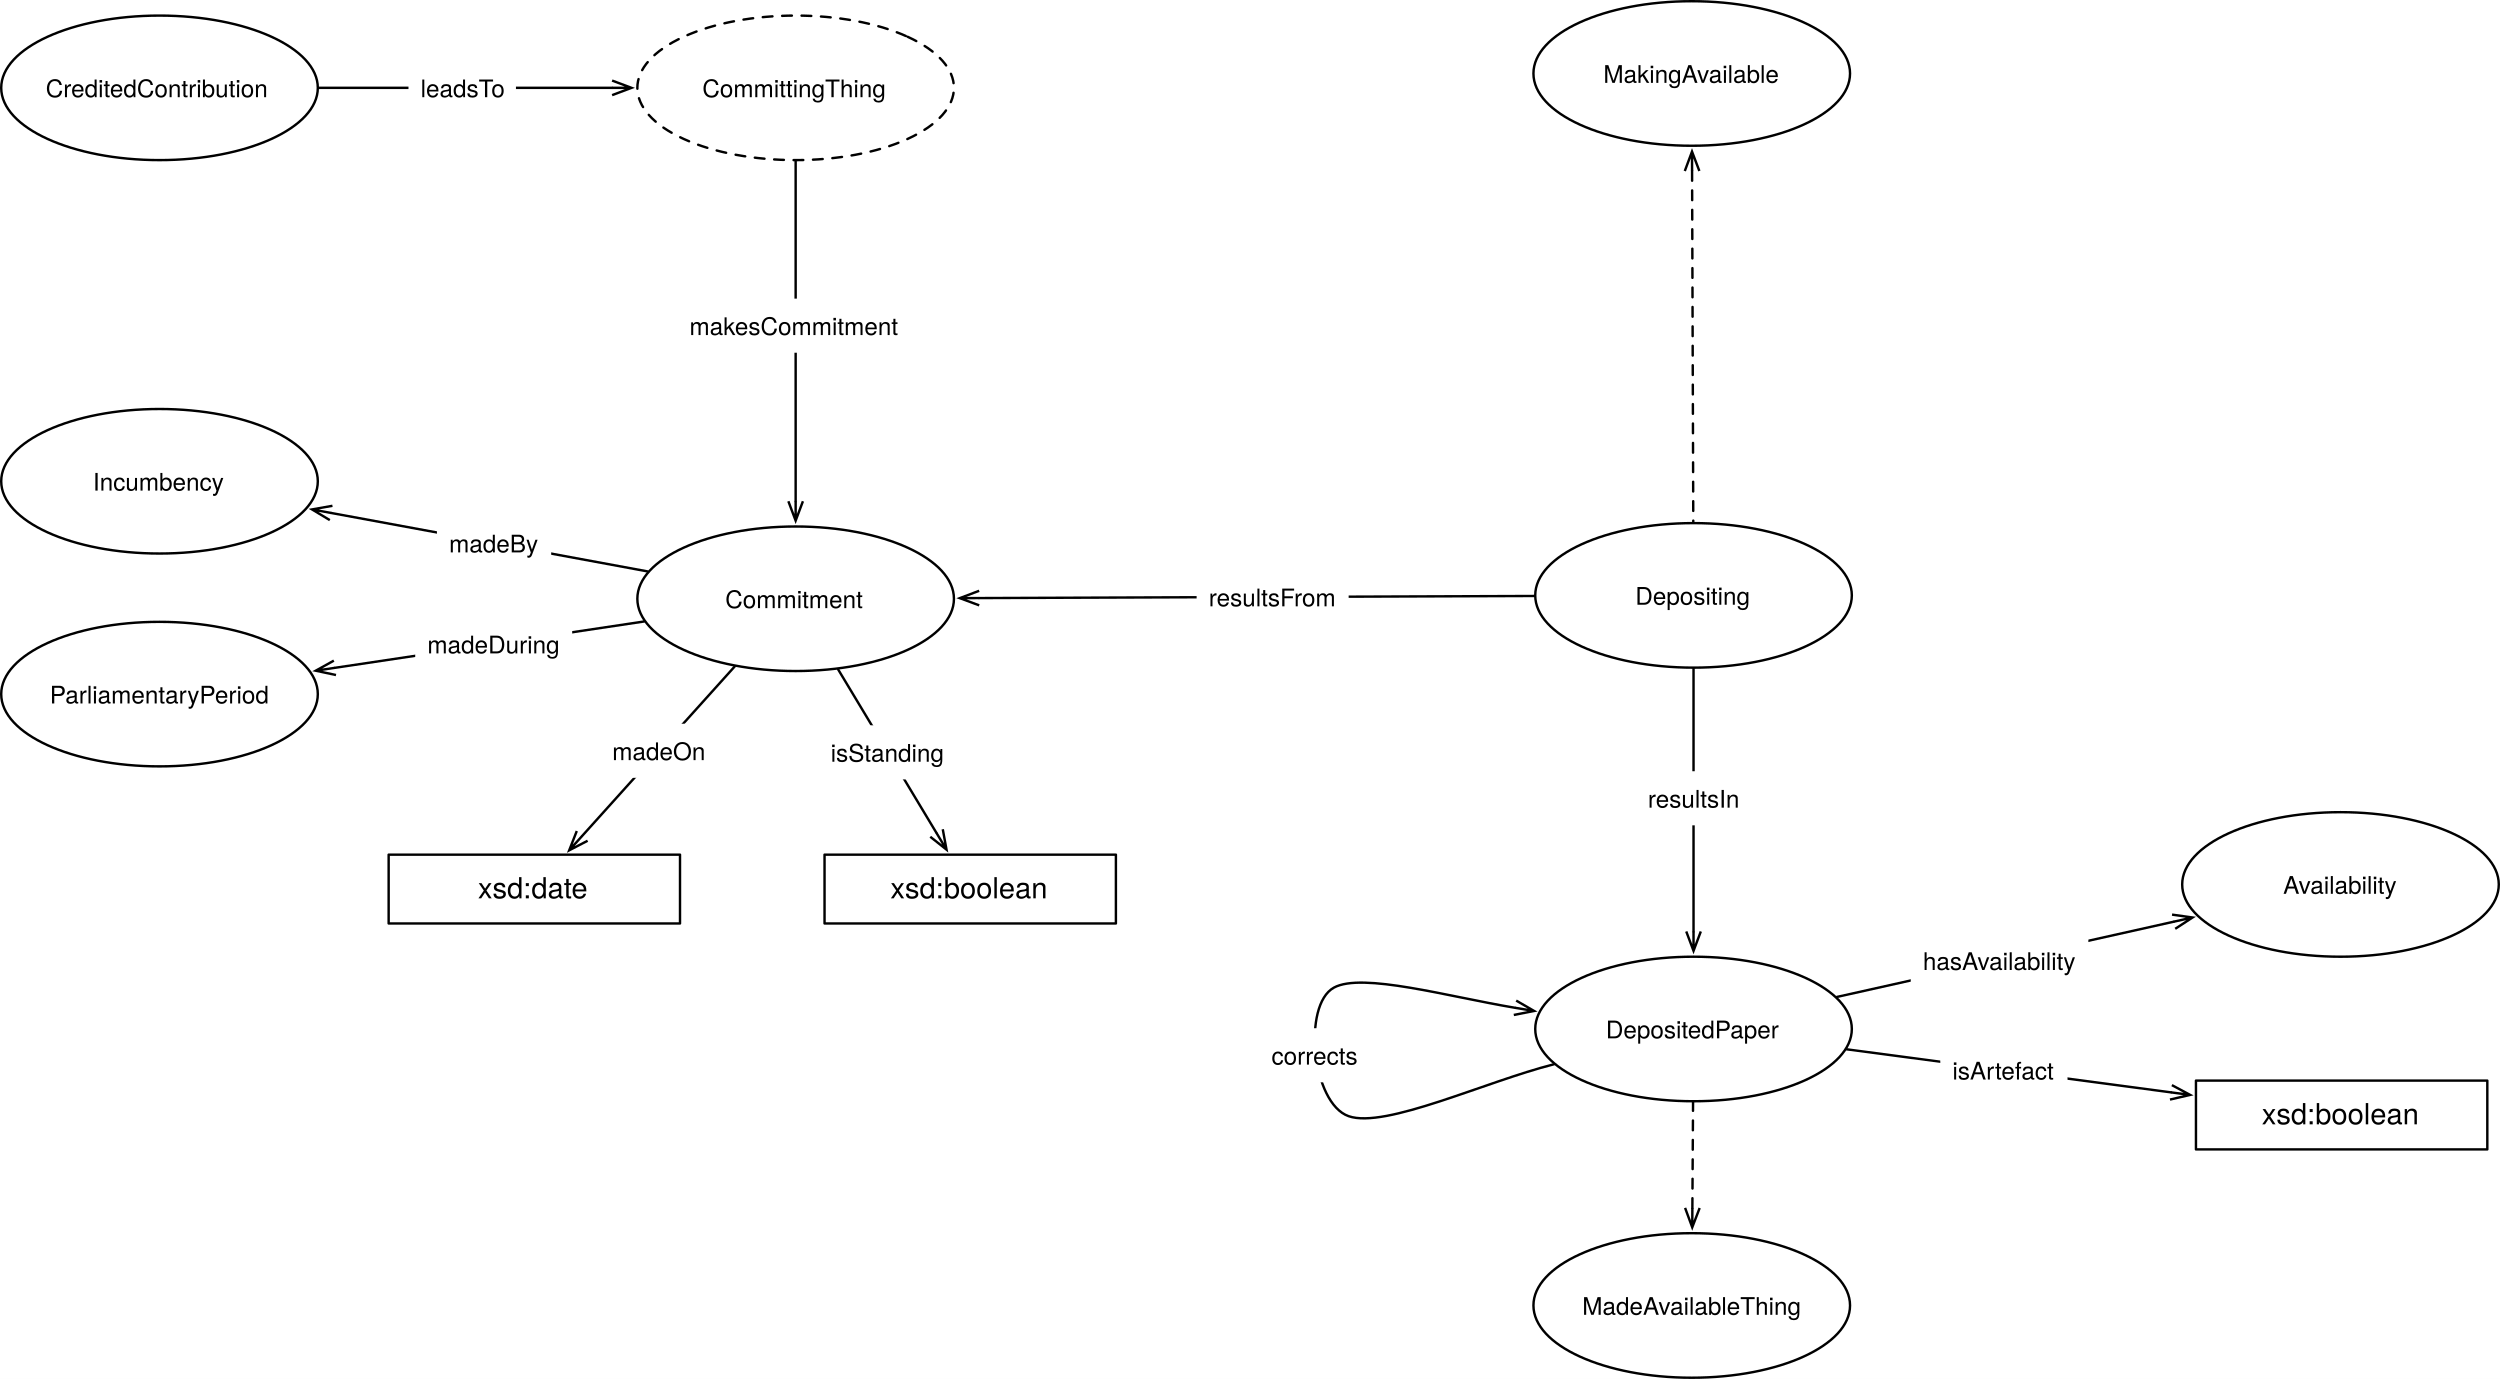
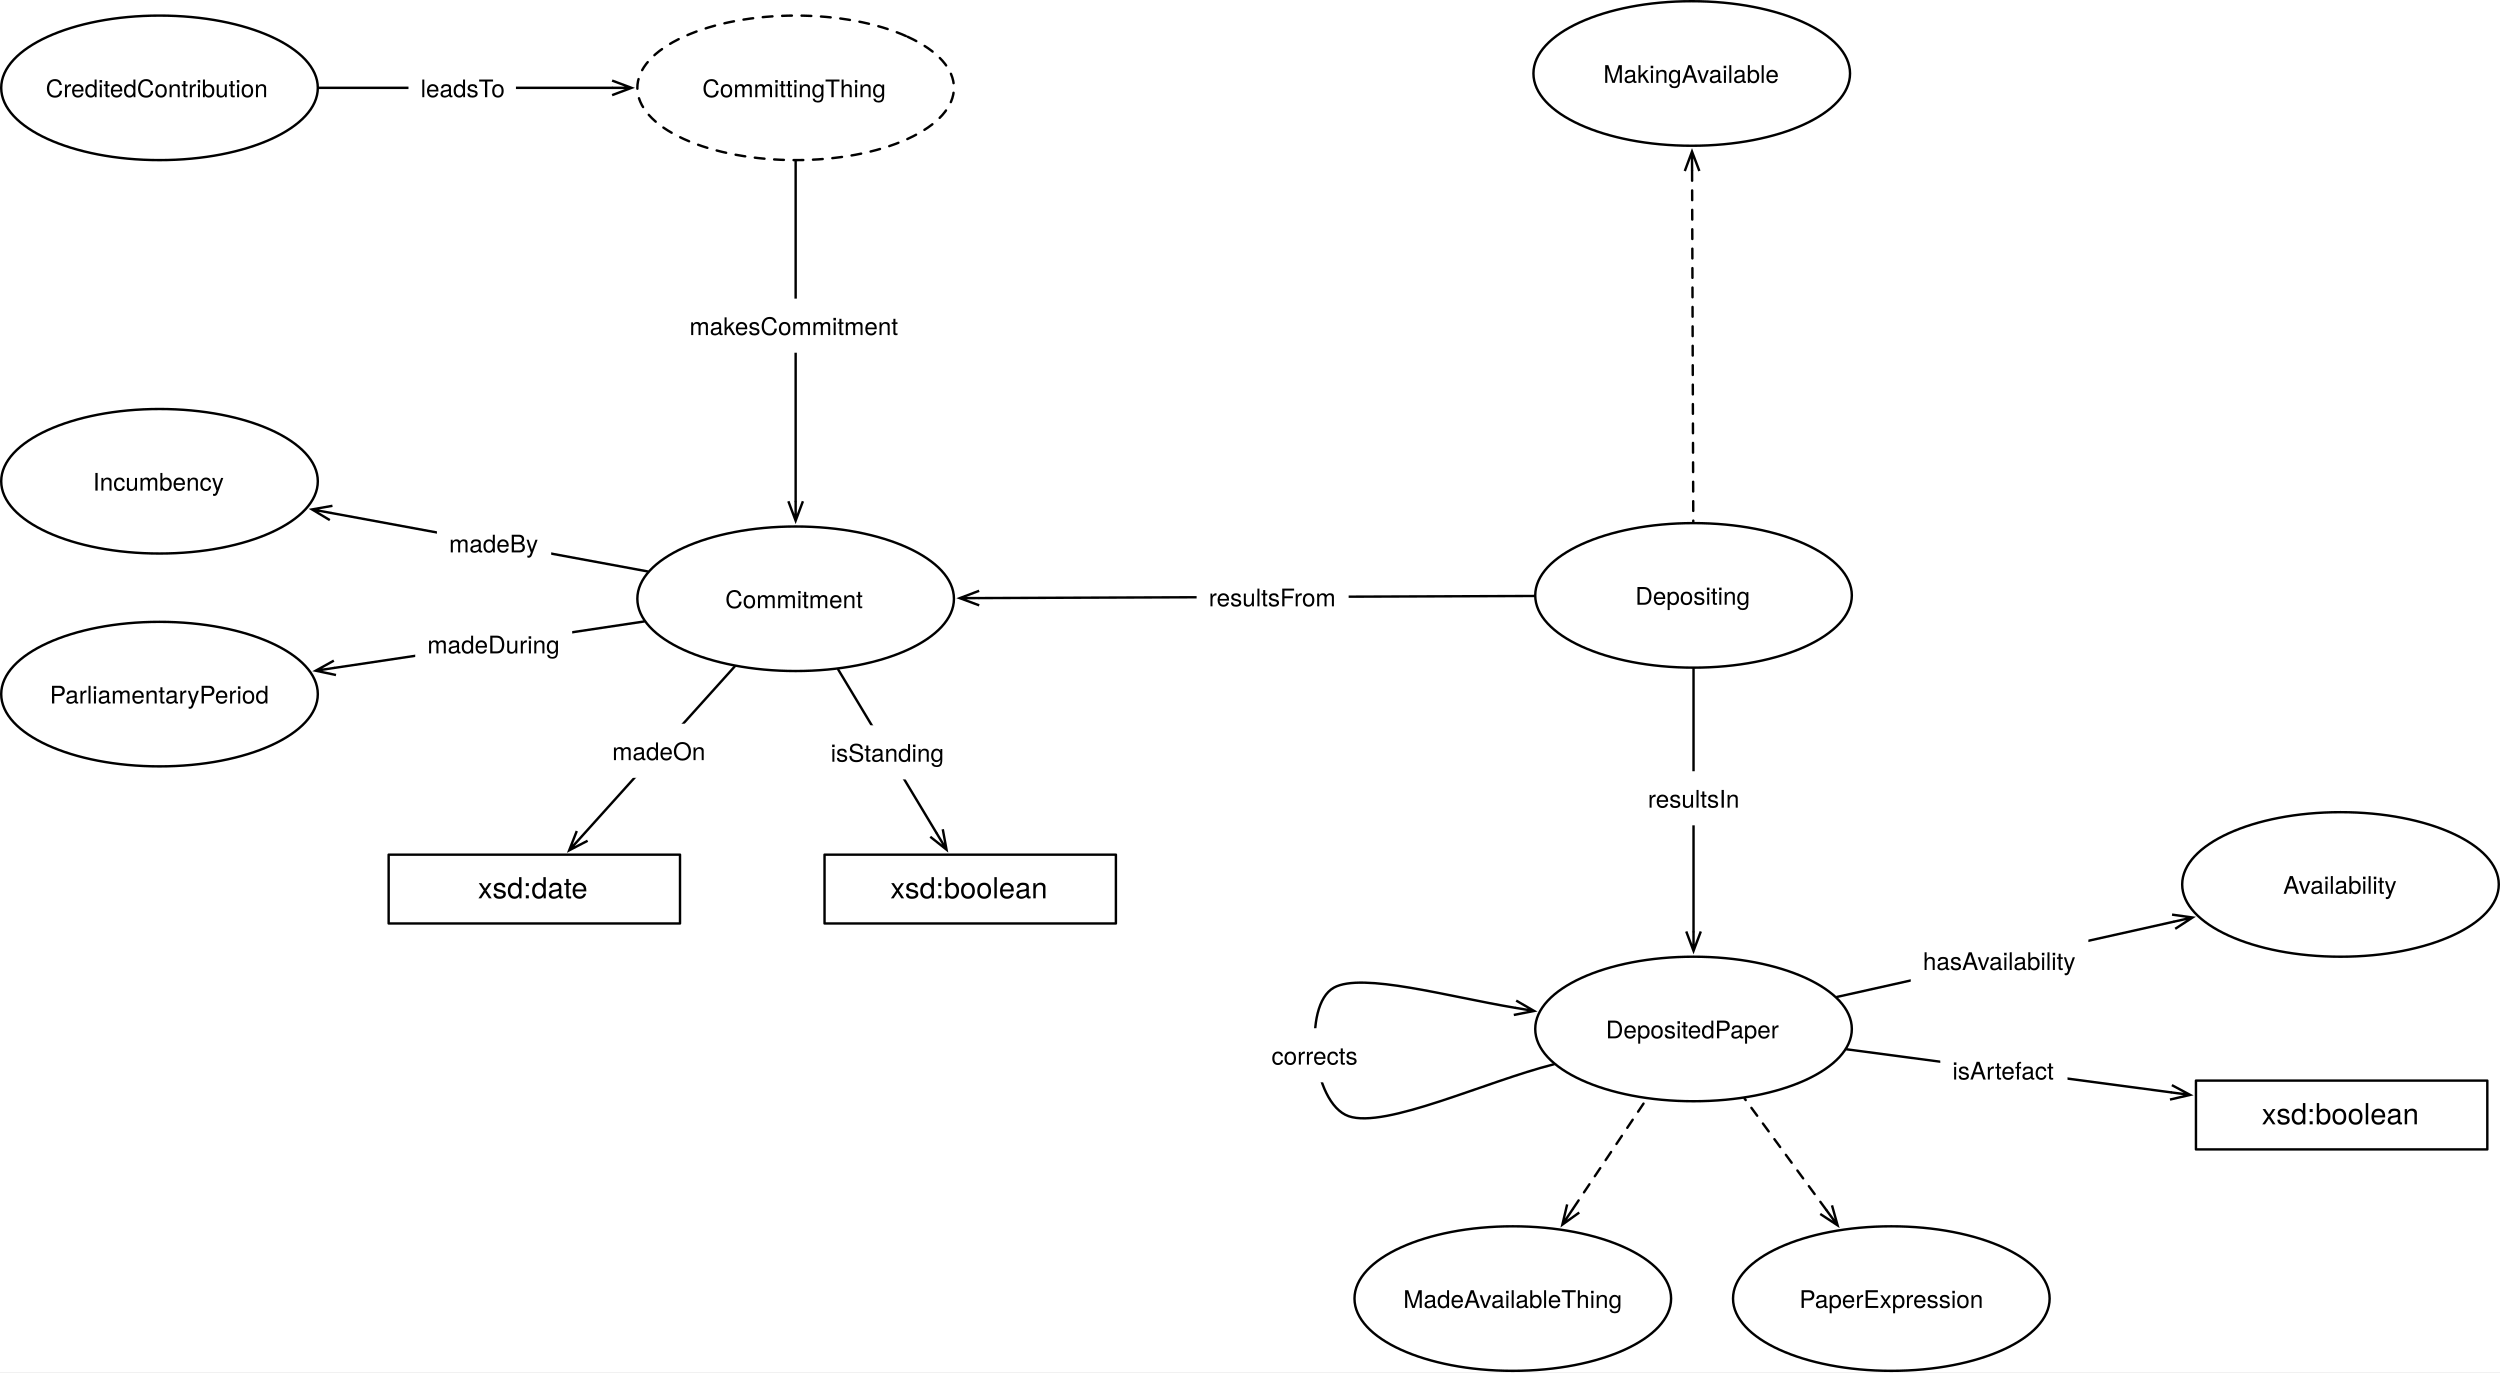
- <svg xmlns="http://www.w3.org/2000/svg" version="1.1" viewBox="184.813 101.547 1029.653 567.929" width="1029.653" height="567.929">
+ <svg xmlns="http://www.w3.org/2000/svg" version="1.1" viewBox="184.813 101.547 1029.653 565.095" width="1029.653" height="565.095">
  <defs>
    <marker orient="auto" overflow="visible" markerUnits="strokeWidth" id="StickArrow_Marker" stroke-linejoin="miter" stroke-miterlimit="10" viewBox="-9 -4 10 8" markerWidth="10" markerHeight="8" color="black">
      <g>
        <path d="M -8 0 L 0 0 M 0 3 L -8 0 L 0 -3" fill="none" stroke="currentColor" stroke-width="1" />
      </g>
    </marker>
    <marker orient="auto" overflow="visible" markerUnits="strokeWidth" id="StickArrow_Marker_2" stroke-linejoin="miter" stroke-miterlimit="10" viewBox="-1 -4 10 8" markerWidth="10" markerHeight="8" color="black">
      <g>
        <path d="M 8 0 L 0 0 M 0 -3 L 8 0 L 0 3" fill="none" stroke="currentColor" stroke-width="1" />
      </g>
    </marker>
  </defs>
-   <g id="Canvas_1" stroke="none" fill-opacity="1" stroke-opacity="1" stroke-dasharray="none" fill="none">
-     <rect fill="white" x="184.813" y="101.547" width="1029.653" height="567.929" />
+   <g id="Canvas_1" stroke-opacity="1" fill="none" stroke-dasharray="none" fill-opacity="1" stroke="none">
+     <rect fill="white" x="184.813" y="101.547" width="1029.653" height="565.095" />
    <g id="Canvas_1_Layer_1">
      <g id="Line_1108">
        <line x1="881.713" y1="171.975" x2="882.209" y2="316.496" marker-start="url(#StickArrow_Marker)" stroke="black" stroke-linecap="round" stroke-linejoin="round" stroke-dasharray="4.0,4.0" stroke-width="1" />
      </g>
      <g id="Graphic_1107">
        <ellipse cx="882.313" cy="346.76" rx="65.197" ry="29.764" fill="white" />
        <ellipse cx="882.313" cy="346.76" rx="65.197" ry="29.764" stroke="black" stroke-linecap="round" stroke-linejoin="round" stroke-width="1" />
        <text transform="translate(835.1551 340.6196)" fill="black">
          <tspan font-family="Helvetica Neue" font-size="10" fill="black" x="23.172" y="10">Depositing</tspan>
        </text>
      </g>
      <g id="Graphic_1103">
        <ellipse cx="512.509" cy="348.155" rx="65.197" ry="29.764" fill="white" />
        <ellipse cx="512.509" cy="348.155" rx="65.197" ry="29.764" stroke="black" stroke-linecap="round" stroke-linejoin="round" stroke-width="1" />
        <text transform="translate(465.352 342.0147)" fill="black">
          <tspan font-family="Helvetica Neue" font-size="10" fill="black" x="18.157" y="10">Commitment</tspan>
        </text>
      </g>
      <g id="Line_1102">
        <line x1="816.618" y1="347.007" x2="588.104" y2="347.869" marker-end="url(#StickArrow_Marker_2)" stroke="black" stroke-linecap="round" stroke-linejoin="round" stroke-width="1" />
      </g>
      <g id="Graphic_1101">
        <rect x="677.657" y="336.274" width="62.61" height="22.28" fill="white" />
        <text transform="translate(682.6572 341.2735)" fill="black">
          <tspan font-family="Helvetica Neue" font-size="10" fill="black" x="2877698e-19" y="10">resultsFrom</tspan>
        </text>
      </g>
      <g id="Line_1100">
        <line x1="512.509" y1="167.992" x2="512.509" y2="307.991" marker-end="url(#StickArrow_Marker_2)" stroke="black" stroke-linecap="round" stroke-linejoin="round" stroke-width="1" />
      </g>
      <g id="Graphic_1099">
        <rect x="463.779" y="224.539" width="97.46" height="22.28" fill="white" />
        <text transform="translate(468.7794 229.5388)" fill="black">
          <tspan font-family="Helvetica Neue" font-size="10" fill="black" x="0" y="10">makesCommitment</tspan>
        </text>
      </g>
      <g id="Graphic_1097">
        <ellipse cx="250.509" cy="387.425" rx="65.197" ry="29.764" fill="white" />
        <ellipse cx="250.509" cy="387.425" rx="65.197" ry="29.764" stroke="black" stroke-linecap="round" stroke-linejoin="round" stroke-width="1" />
        <text transform="translate(203.352 381.285)" fill="black">
          <tspan font-family="Helvetica Neue" font-size="10" fill="black" x="1.972" y="10">ParliamentaryPeriod</tspan>
        </text>
      </g>
      <g id="Line_1096">
        <line x1="450.058" y1="357.515" x2="322.752" y2="376.597" marker-end="url(#StickArrow_Marker_2)" stroke="black" stroke-linecap="round" stroke-linejoin="round" stroke-width="1" />
      </g>
      <g id="Graphic_1095">
        <rect x="355.827" y="355.654" width="64.65" height="22.28" fill="white" />
        <text transform="translate(360.8268 360.6542)" fill="black">
          <tspan font-family="Helvetica Neue" font-size="10" fill="black" x="7247536e-19" y="10">madeDuring</tspan>
        </text>
      </g>
      <g id="Graphic_1094">
        <ellipse cx="250.509" cy="299.76" rx="65.197" ry="29.764" fill="white" />
        <ellipse cx="250.509" cy="299.76" rx="65.197" ry="29.764" stroke="black" stroke-linecap="round" stroke-linejoin="round" stroke-width="1" />
        <text transform="translate(203.352 293.6198)" fill="black">
          <tspan font-family="Helvetica Neue" font-size="10" fill="black" x="19.737" y="10">Incumbency</tspan>
        </text>
      </g>
      <g id="Line_1093">
        <line x1="451.565" y1="336.897" x2="321.189" y2="312.815" marker-end="url(#StickArrow_Marker_2)" stroke="black" stroke-linecap="round" stroke-linejoin="round" stroke-width="1" />
      </g>
      <g id="Graphic_1092">
        <rect x="364.773" y="314.071" width="47.05" height="22.28" fill="white" />
        <text transform="translate(369.7728 319.0711)" fill="black">
          <tspan font-family="Helvetica Neue" font-size="10" fill="black" x="0" y="10">madeBy</tspan>
        </text>
      </g>
      <g id="Graphic_1091">
        <ellipse cx="882.313" cy="525.342" rx="65.197" ry="29.764" fill="white" />
        <ellipse cx="882.313" cy="525.342" rx="65.197" ry="29.764" stroke="black" stroke-linecap="round" stroke-linejoin="round" stroke-width="1" />
        <text transform="translate(835.1551 519.2022)" fill="black">
          <tspan font-family="Helvetica Neue" font-size="10" fill="black" x="11.042" y="10">DepositedPaper</tspan>
        </text>
      </g>
      <g id="Line_1090">
        <line x1="882.313" y1="377.023" x2="882.313" y2="485.178" marker-end="url(#StickArrow_Marker_2)" stroke="black" stroke-linecap="round" stroke-linejoin="round" stroke-width="1" />
      </g>
      <g id="Graphic_1089">
        <rect x="858.513" y="419.191" width="47.6" height="22.28" fill="white" />
        <text transform="translate(863.5126 424.1911)" fill="black">
          <tspan font-family="Helvetica Neue" font-size="10" fill="black" x="0" y="10">resultsIn</tspan>
        </text>
      </g>
      <g id="Line_1088">
-         <line x1="881.835" y1="599.049" x2="882.116" y2="555.606" marker-start="url(#StickArrow_Marker)" stroke="black" stroke-linecap="round" stroke-linejoin="round" stroke-dasharray="4.0,4.0" stroke-width="1" />
+         <line x1="832.749" y1="599.273" x2="862.95" y2="554.224" marker-start="url(#StickArrow_Marker)" stroke="black" stroke-linecap="round" stroke-linejoin="round" stroke-dasharray="4.0,4.0" stroke-width="1" />
      </g>
      <g id="Line_1087">
        <path d="M 824.78 539.89 C 796.612 547.012 755.367 566.52 740.267 561.26 C 725.168 555.999 721.122 515.53 734.173 508.324 C 745.784 501.913 781.275 512.026 808.777 516.611" marker-end="url(#StickArrow_Marker_2)" stroke="black" stroke-linecap="round" stroke-linejoin="round" stroke-width="1" />
      </g>
      <g id="Graphic_1086">
        <rect x="703.498" y="525.029" width="46.48" height="22.28" fill="white" />
        <text transform="translate(708.4976 530.0287)" fill="black">
          <tspan font-family="Helvetica Neue" font-size="10" fill="black" x="0" y="10">corrects</tspan>
        </text>
      </g>
      <g id="Graphic_1085">
        <ellipse cx="1148.769" cy="465.815" rx="65.197" ry="29.764" fill="white" />
        <ellipse cx="1148.769" cy="465.815" rx="65.197" ry="29.764" stroke="black" stroke-linecap="round" stroke-linejoin="round" stroke-width="1" />
        <text transform="translate(1101.612 459.6747)" fill="black">
          <tspan font-family="Helvetica Neue" font-size="10" fill="black" x="23.547" y="10">Availability</tspan>
        </text>
      </g>
      <g id="Line_1084">
        <line x1="941.377" y1="512.147" x2="1080.043" y2="481.168" marker-end="url(#StickArrow_Marker_2)" stroke="black" stroke-linecap="round" stroke-linejoin="round" stroke-width="1" />
      </g>
      <g id="Graphic_1083">
        <rect x="971.779" y="486.044" width="73.15" height="22.28" fill="white" />
        <text transform="translate(976.7795 491.0439)" fill="black">
          <tspan font-family="Helvetica Neue" font-size="10" fill="black" x="7247536e-19" y="10">hasAvailability</tspan>
        </text>
      </g>
      <g id="Graphic_1080">
        <rect x="344.882" y="453.543" width="120" height="28.346" fill="white" />
        <rect x="344.882" y="453.543" width="120" height="28.346" stroke="black" stroke-linecap="round" stroke-linejoin="round" stroke-width="1" />
        <text transform="translate(349.8819 460.5485)" fill="black">
          <tspan font-family="Helvetica Neue" font-size="12" fill="black" x="31.774" y="11">xsd:date</tspan>
        </text>
      </g>
      <g id="Line_1079">
        <line x1="487.387" y1="376.063" x2="424.598" y2="445.814" marker-end="url(#StickArrow_Marker_2)" stroke="black" stroke-linecap="round" stroke-linejoin="round" stroke-width="1" />
      </g>
      <g id="Graphic_1078">
        <rect x="431.972" y="399.622" width="48.36" height="22.28" fill="white" />
        <text transform="translate(436.9717 404.6217)" fill="black">
          <tspan font-family="Helvetica Neue" font-size="10" fill="black" x="29132252e-20" y="10">madeOn</tspan>
        </text>
      </g>
      <g id="Graphic_1077">
        <ellipse cx="512.509" cy="137.728" rx="65.197" ry="29.764" fill="white" />
        <path d="M 558.611 116.682 C 584.072 128.305 584.072 147.151 558.611 158.774 C 533.15 170.398 491.869 170.398 466.408 158.774 C 440.947 147.151 440.947 128.305 466.408 116.682 C 491.869 105.058 533.15 105.058 558.611 116.682" stroke="black" stroke-linecap="round" stroke-linejoin="round" stroke-dasharray="4.0,4.0" stroke-width="1" />
        <text transform="translate(465.352 131.5882)" fill="black">
          <tspan font-family="Helvetica Neue" font-size="10" fill="black" x="8.717" y="10">CommittingThing</tspan>
        </text>
      </g>
      <g id="Graphic_1076">
        <ellipse cx="250.509" cy="137.728" rx="65.197" ry="29.764" fill="white" />
        <ellipse cx="250.509" cy="137.728" rx="65.197" ry="29.764" stroke="black" stroke-linecap="round" stroke-linejoin="round" stroke-width="1" />
        <text transform="translate(203.352 131.5882)" fill="black">
          <tspan font-family="Helvetica Neue" font-size="10" fill="black" x=".297" y="10">CreditedContribution</tspan>
        </text>
      </g>
      <g id="Line_1074">
        <line x1="316.206" y1="137.728" x2="436.913" y2="137.728" marker-end="url(#StickArrow_Marker_2)" stroke="black" stroke-linecap="round" stroke-linejoin="round" stroke-width="1" />
      </g>
      <g id="Graphic_1073">
        <rect x="353.052" y="126.588" width="44.26" height="22.28" fill="white" />
        <text transform="translate(358.0516 131.5882)" fill="black">
          <tspan font-family="Helvetica Neue" font-size="10" fill="black" x="0" y="10">leadsTo</tspan>
        </text>
      </g>
      <g id="Graphic_1072">
        <rect x="1089.242" y="546.602" width="120" height="28.346" fill="white" />
        <rect x="1089.242" y="546.602" width="120" height="28.346" stroke="black" stroke-linecap="round" stroke-linejoin="round" stroke-width="1" />
        <text transform="translate(1094.242 553.6073)" fill="black">
          <tspan font-family="Helvetica Neue" font-size="12" fill="black" x="22.108" y="11">xsd:boolean</tspan>
        </text>
      </g>
      <g id="Line_1071">
        <line x1="945.424" y1="533.72" x2="1078.932" y2="551.442" marker-end="url(#StickArrow_Marker_2)" stroke="black" stroke-linecap="round" stroke-linejoin="round" stroke-width="1" />
      </g>
      <g id="Graphic_1070">
        <rect x="983.941" y="531.171" width="52.4" height="22.28" fill="white" />
        <text transform="translate(988.941 536.1706)" fill="black">
          <tspan font-family="Helvetica Neue" font-size="10" fill="black" x="7283063e-19" y="10">isArtefact</tspan>
        </text>
      </g>
      <g id="Graphic_1110">
        <ellipse cx="881.575" cy="131.811" rx="65.197" ry="29.764" fill="white" />
        <ellipse cx="881.575" cy="131.811" rx="65.197" ry="29.764" stroke="black" stroke-linecap="round" stroke-linejoin="round" stroke-width="1" />
        <text transform="translate(834.4173 125.671)" fill="black">
          <tspan font-family="Helvetica Neue" font-size="10" fill="black" x="10.762" y="10">MakingAvailable</tspan>
        </text>
      </g>
      <g id="Graphic_1112">
-         <ellipse cx="881.575" cy="639.213" rx="65.197" ry="29.764" fill="white" />
-         <ellipse cx="881.575" cy="639.213" rx="65.197" ry="29.764" stroke="black" stroke-linecap="round" stroke-linejoin="round" stroke-width="1" />
-         <text transform="translate(834.4173 633.0726)" fill="black">
+         <ellipse cx="807.874" cy="636.378" rx="65.197" ry="29.764" fill="white" />
+         <ellipse cx="807.874" cy="636.378" rx="65.197" ry="29.764" stroke="black" stroke-linecap="round" stroke-linejoin="round" stroke-width="1" />
+         <text transform="translate(760.7165 630.2379)" fill="black">
          <tspan font-family="Helvetica Neue" font-size="10" fill="black" x="2.057" y="10">MadeAvailableThing</tspan>
        </text>
      </g>
      <g id="Graphic_1113">
        <rect x="524.409" y="453.543" width="120" height="28.346" fill="white" />
        <rect x="524.409" y="453.543" width="120" height="28.346" stroke="black" stroke-linecap="round" stroke-linejoin="round" stroke-width="1" />
        <text transform="translate(529.4094 460.5485)" fill="black">
          <tspan font-family="Helvetica Neue" font-size="12" fill="black" x="22.108" y="11">xsd:boolean</tspan>
        </text>
      </g>
      <g id="Line_1115">
        <line x1="530.03" y1="377.29" x2="570.527" y2="444.631" marker-end="url(#StickArrow_Marker_2)" stroke="black" stroke-linecap="round" stroke-linejoin="round" stroke-width="1" />
      </g>
      <g id="Graphic_1114">
        <rect x="521.934" y="400.271" width="57.23" height="22.28" fill="white" />
        <text transform="translate(526.9343 405.2708)" fill="black">
          <tspan font-family="Helvetica Neue" font-size="10" fill="black" x="0" y="10">isStanding</tspan>
        </text>
      </g>
+       <g id="Graphic_1117">
+         <ellipse cx="963.779" cy="636.378" rx="65.197" ry="29.764" fill="white" />
+         <ellipse cx="963.779" cy="636.378" rx="65.197" ry="29.764" stroke="black" stroke-linecap="round" stroke-linejoin="round" stroke-width="1" />
+         <text transform="translate(916.622 630.2379)" fill="black">
+           <tspan font-family="Helvetica Neue" font-size="10" fill="black" x="9.287" y="10">PaperExpression</tspan>
+         </text>
+       </g>
+       <g id="Line_1116">
+         <line x1="936.916" y1="599.764" x2="903.32" y2="553.974" marker-start="url(#StickArrow_Marker)" stroke="black" stroke-linecap="round" stroke-linejoin="round" stroke-dasharray="4.0,4.0" stroke-width="1" />
+       </g>
    </g>
  </g>
</svg>
